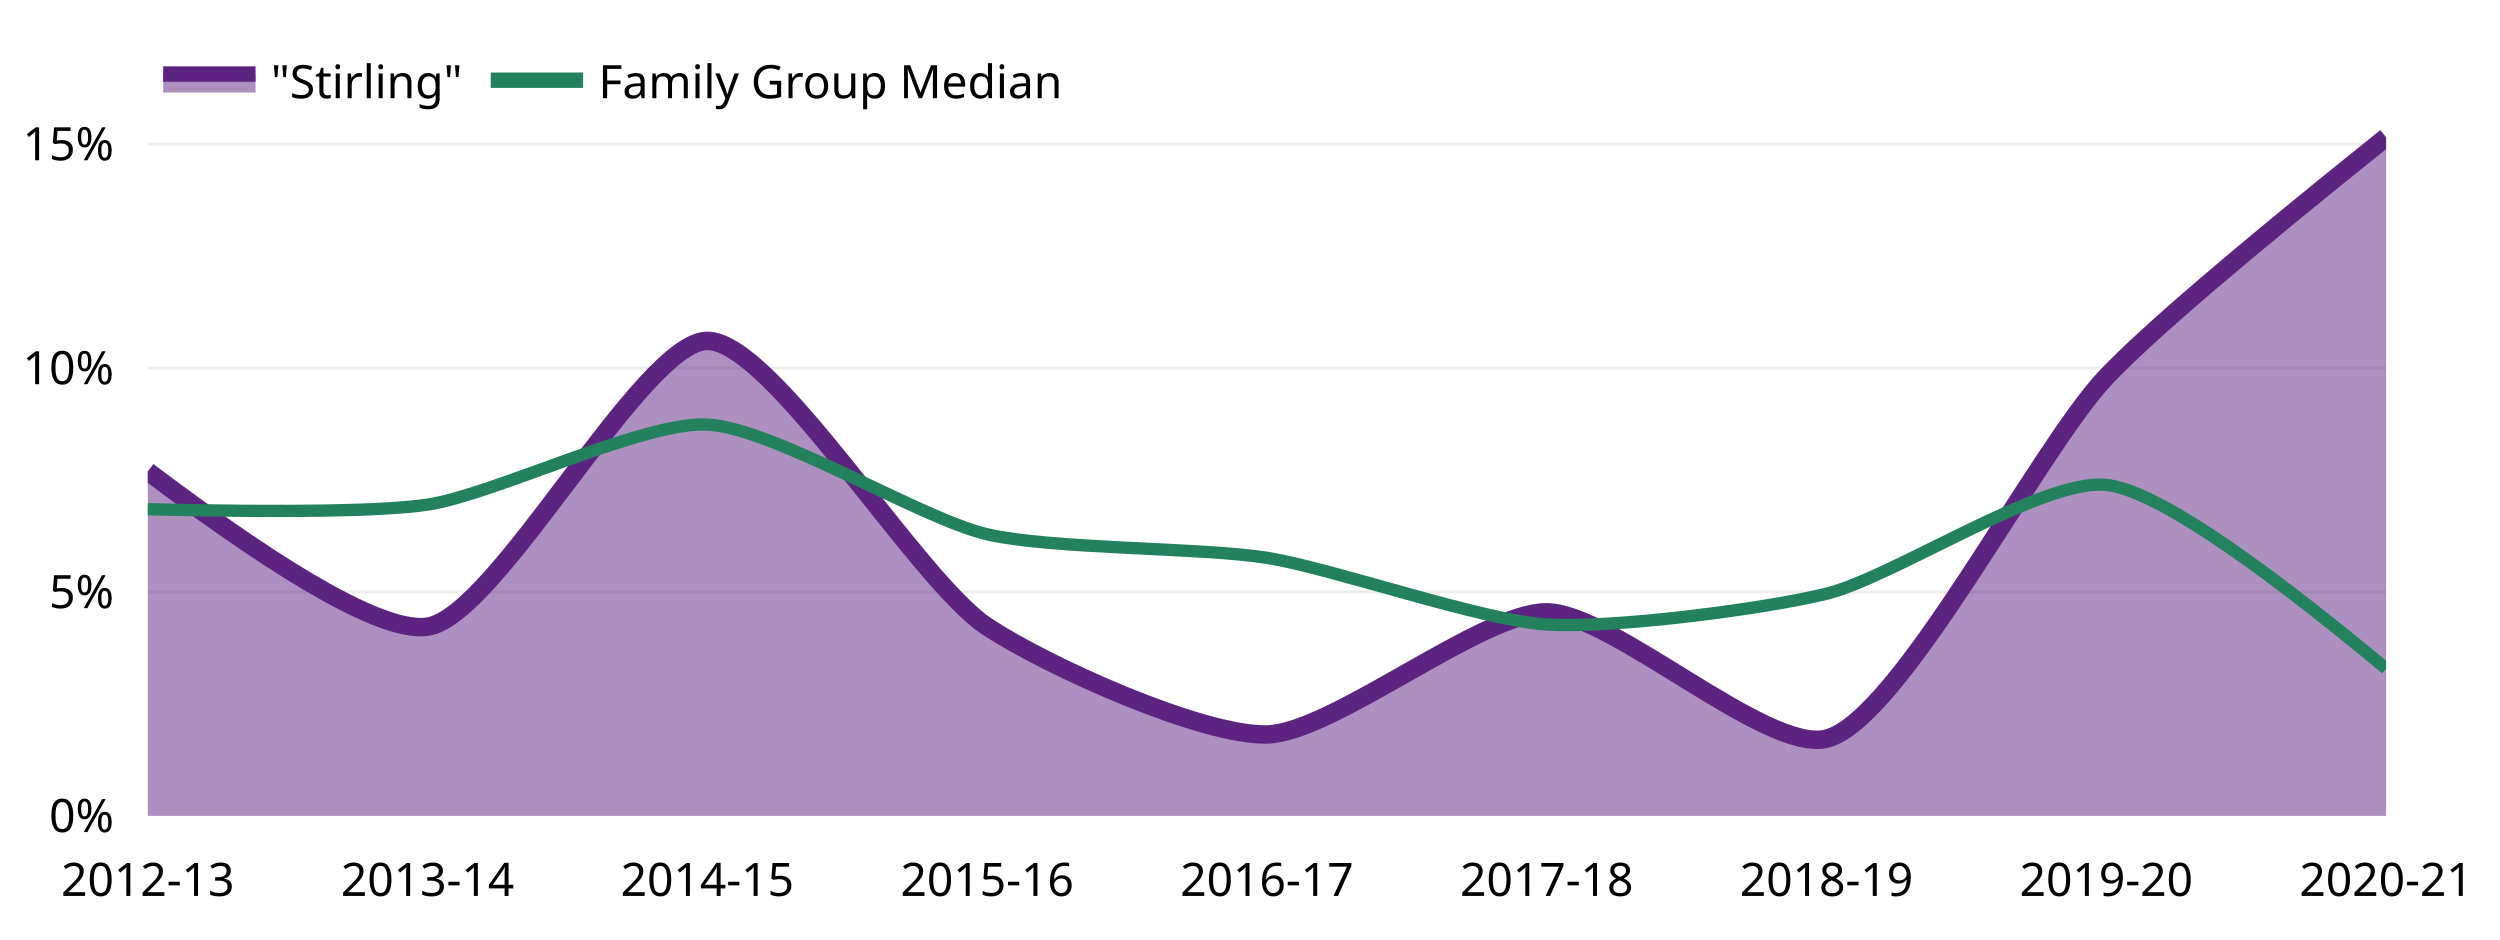
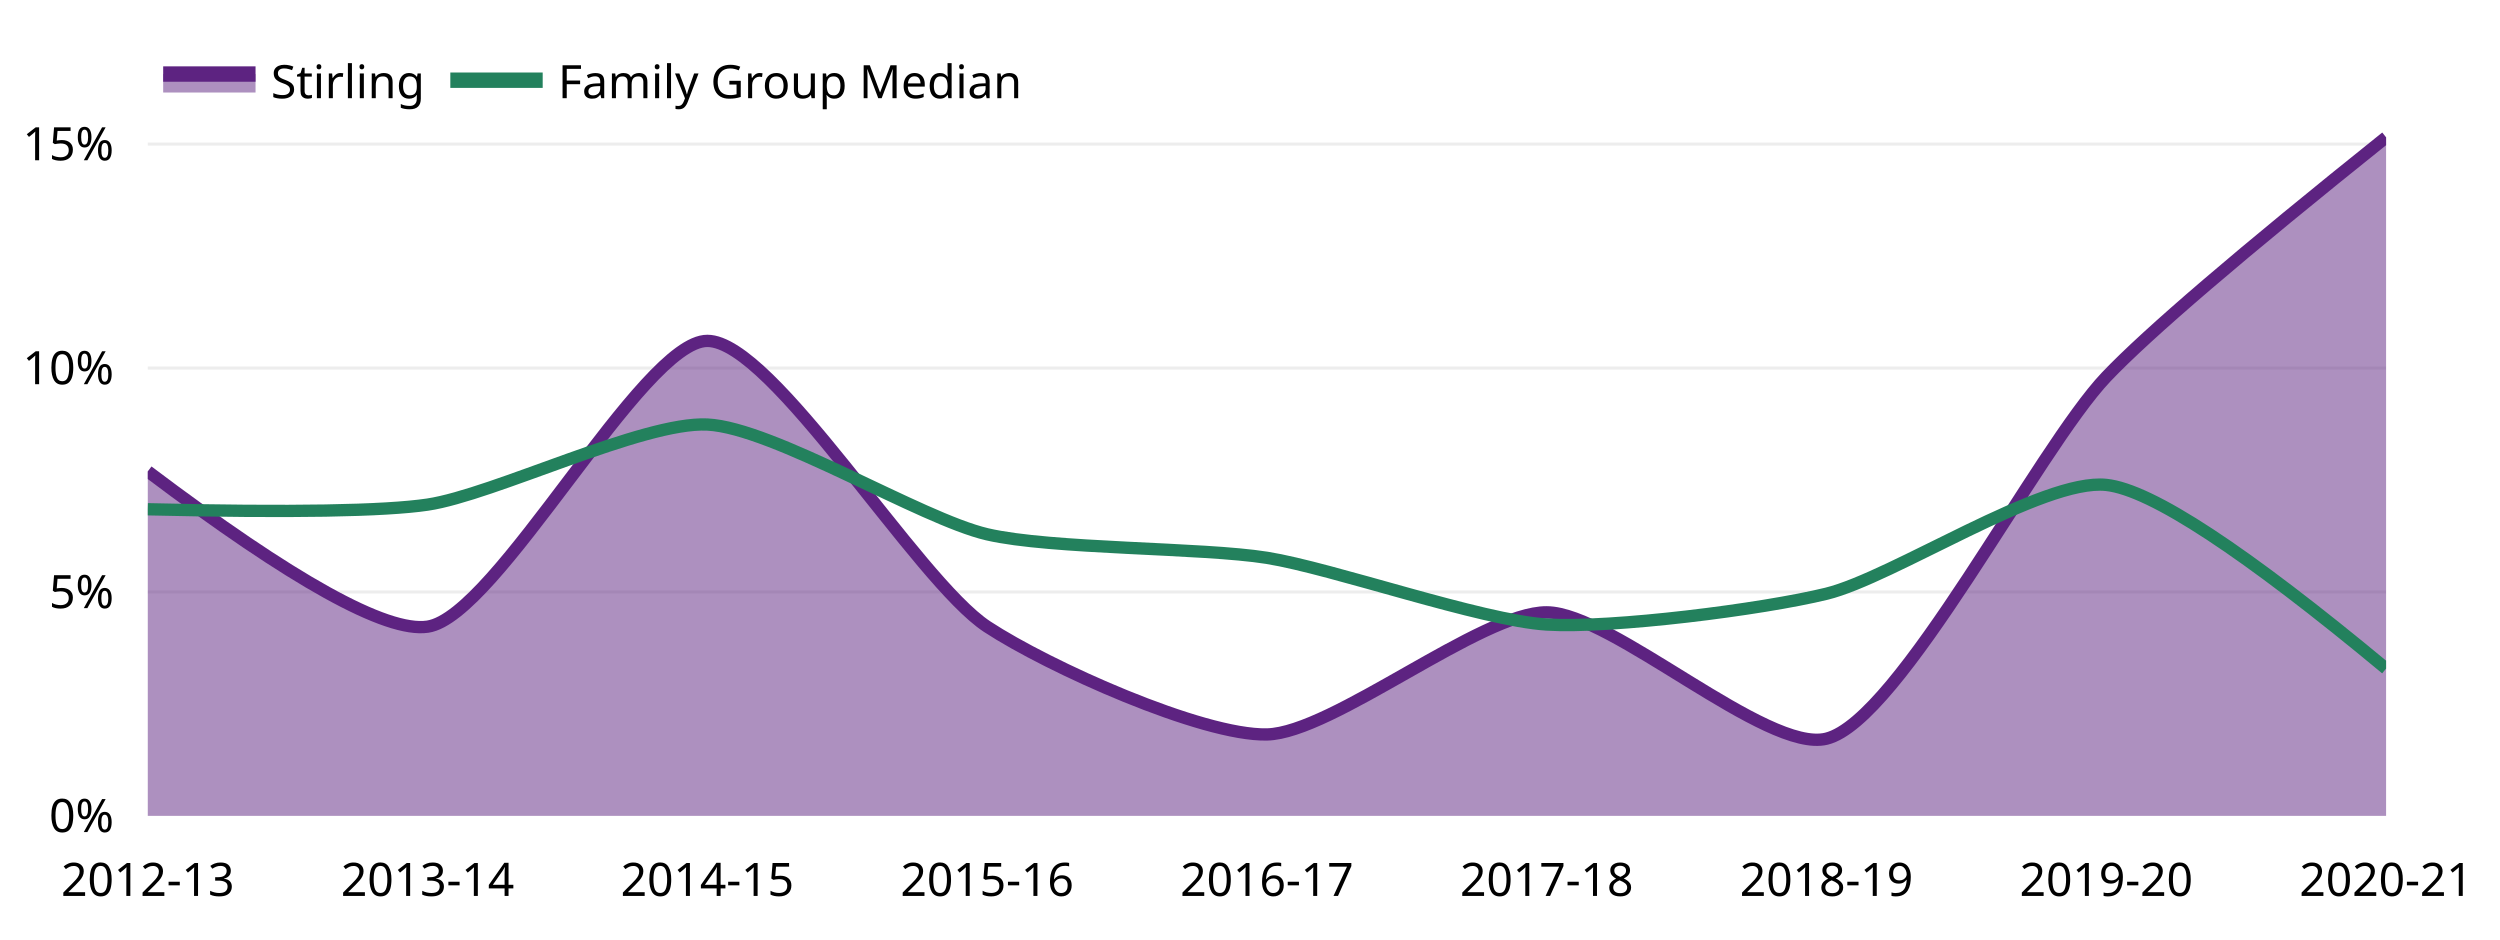
<svg xmlns="http://www.w3.org/2000/svg" class="main-svg" width="812" height="305" style="" viewBox="0 0 812 305">
  <rect x="0" y="0" width="812" height="305" style="fill: rgb(255, 255, 255); fill-opacity: 1;" />
-   <defs id="defs-5e0749">
+   <defs id="defs-939858">
    <g class="clips">
-       <clipPath id="clip5e0749xyplot" class="plotclip">
+       <clipPath id="clip939858xyplot" class="plotclip">
        <rect width="727" height="232" />
      </clipPath>
-       <clipPath class="axesclip" id="clip5e0749x">
+       <clipPath class="axesclip" id="clip939858x">
        <rect x="48" y="0" width="727" height="305" />
      </clipPath>
-       <clipPath class="axesclip" id="clip5e0749y">
+       <clipPath class="axesclip" id="clip939858y">
        <rect x="0" y="33" width="812" height="232" />
      </clipPath>
-       <clipPath class="axesclip" id="clip5e0749xy">
+       <clipPath class="axesclip" id="clip939858xy">
        <rect x="48" y="33" width="727" height="232" />
      </clipPath>
    </g>
    <g class="gradients" />
    <g class="patterns" />
  </defs>
  <g class="bglayer">
    <rect class="bg" x="38" y="23" width="747" height="252" style="fill: rgb(0, 0, 0); fill-opacity: 0; stroke-width: 0;" />
  </g>
  <g class="layer-below">
    <g class="imagelayer" />
    <g class="shapelayer" />
  </g>
  <g class="cartesianlayer">
    <g class="subplot xy">
      <g class="layer-subplot">
        <g class="shapelayer" />
        <g class="imagelayer" />
      </g>
      <g class="gridlayer">
        <g class="x">
          <path class="xgrid crisp" transform="translate(138.88,0)" d="M0,33v232" style="stroke: rgb(255, 255, 255); stroke-opacity: 1; stroke-width: 1px;" />
          <path class="xgrid crisp" transform="translate(229.75,0)" d="M0,33v232" style="stroke: rgb(255, 255, 255); stroke-opacity: 1; stroke-width: 1px;" />
          <path class="xgrid crisp" transform="translate(320.63,0)" d="M0,33v232" style="stroke: rgb(255, 255, 255); stroke-opacity: 1; stroke-width: 1px;" />
          <path class="xgrid crisp" transform="translate(411.5,0)" d="M0,33v232" style="stroke: rgb(255, 255, 255); stroke-opacity: 1; stroke-width: 1px;" />
          <path class="xgrid crisp" transform="translate(502.38,0)" d="M0,33v232" style="stroke: rgb(255, 255, 255); stroke-opacity: 1; stroke-width: 1px;" />
          <path class="xgrid crisp" transform="translate(593.25,0)" d="M0,33v232" style="stroke: rgb(255, 255, 255); stroke-opacity: 1; stroke-width: 1px;" />
          <path class="xgrid crisp" transform="translate(684.13,0)" d="M0,33v232" style="stroke: rgb(255, 255, 255); stroke-opacity: 1; stroke-width: 1px;" />
        </g>
        <g class="y">
          <path class="ygrid crisp" transform="translate(0,192.27)" d="M48,0h727" style="stroke: rgb(237, 237, 237); stroke-opacity: 1; stroke-width: 1px;" />
          <path class="ygrid crisp" transform="translate(0,119.54)" d="M48,0h727" style="stroke: rgb(237, 237, 237); stroke-opacity: 1; stroke-width: 1px;" />
          <path class="ygrid crisp" transform="translate(0,46.8)" d="M48,0h727" style="stroke: rgb(237, 237, 237); stroke-opacity: 1; stroke-width: 1px;" />
        </g>
      </g>
      <g class="zerolinelayer">
        <path class="yzl zl crisp" transform="translate(0,265)" d="M48,0h727" style="stroke: rgb(255, 255, 255); stroke-opacity: 1; stroke-width: 2px;" />
      </g>
      <path class="xlines-below" />
      <path class="ylines-below" />
      <g class="overlines-below" />
      <g class="xaxislayer-below" />
      <g class="yaxislayer-below" />
      <g class="overaxes-below" />
-       <g class="plot" transform="translate(48,33)" clip-path="url(#clip5e0749xyplot)">
+       <g class="plot" transform="translate(48,33)" clip-path="url(#clip939858xyplot)">
        <g class="scatterlayer mlayer">
-           <g class="trace scatter trace46086c" style="stroke-miterlimit: 2;">
+           <g class="trace scatter trace95b255" style="stroke-miterlimit: 2;">
            <g class="fills">
              <g>
                <path class="js-fill" d="M727,232L0,232L0,120.1Q70.73,173.48 90.88,170.54C113.4,167.26 160.55,77.72 181.75,77.72C202.95,77.72 249.66,155.43 272.63,170.54C292.51,183.62 342.39,206.01 363.5,205.55C384.8,205.08 433.2,165.75 454.38,165.88C475.61,166.01 525.77,211.77 545.25,206.92C569.03,201 613.65,113.02 636.13,89.39Q656.3,68.19 727,11.6" style="fill: rgb(93, 35, 129); fill-opacity: 0.5; stroke-width: 0;" />
              </g>
            </g>
            <g class="errorbars" />
            <g class="lines">
-               <path class="js-line" d="M0,120.1Q70.73,173.48 90.88,170.54C113.4,167.26 160.55,77.72 181.75,77.72C202.95,77.72 249.66,155.43 272.63,170.54C292.51,183.62 342.39,206.01 363.5,205.55C384.8,205.08 433.2,165.75 454.38,165.88C475.61,166.01 525.77,211.77 545.25,206.92C569.03,201 613.65,113.02 636.13,89.39Q656.3,68.19 727,11.6" style="vector-effect: non-scaling-stroke; fill: none; stroke: rgb(93, 35, 129); stroke-opacity: 1; stroke-width: 6px; opacity: 1;" />
+               <path class="js-line" d="M0,120.1Q70.73,173.48 90.88,170.54C113.4,167.26 160.55,77.72 181.75,77.72C202.95,77.72 249.66,155.43 272.63,170.54C292.51,183.62 342.39,206.01 363.5,205.55C384.8,205.08 433.2,165.75 454.38,165.88C475.61,166.01 525.77,211.77 545.25,206.92C569.03,201 613.65,113.02 636.13,89.39Q656.3,68.19 727,11.6" style="vector-effect: non-scaling-stroke; fill: none; stroke: rgb(93, 35, 129); stroke-opacity: 1; stroke-width: 4px; opacity: 1;" />
            </g>
            <g class="points" />
            <g class="text" />
          </g>
-           <g class="trace scatter trace44667a" style="stroke-miterlimit: 2; opacity: 1;">
+           <g class="trace scatter trace3d849d" style="stroke-miterlimit: 2; opacity: 1;">
            <g class="fills" />
            <g class="errorbars" />
            <g class="lines">
              <path class="js-line" d="M0,132.41Q69.88,134.02 90.88,130.9C112.3,127.71 160.71,103.89 181.75,104.89C203.13,105.91 251.05,135.51 272.63,140.54C293.48,145.4 342.42,144.8 363.5,148.18C384.83,151.6 433.06,168.52 454.38,169.85C475.47,171.16 524.38,164.95 545.25,159.84C566.81,154.56 615.47,122.32 636.13,124.5Q657.94,126.8 727,184.17" style="vector-effect: non-scaling-stroke; fill: none; stroke: rgb(35, 129, 93); stroke-opacity: 1; stroke-width: 4px; opacity: 1;" />
            </g>
            <g class="points" />
            <g class="text" />
          </g>
        </g>
      </g>
      <g class="overplot" />
      <path class="xlines-above crisp" d="M0,0" style="fill: none;" />
      <path class="ylines-above crisp" d="M0,0" style="fill: none;" />
      <g class="overlines-above" />
      <g class="xaxislayer-above">
        <g class="xtick">
          <text text-anchor="middle" x="0" y="291" transform="translate(48,0)" style="font-family: 'Segoe UI Semibold'; font-size: 15px; fill: rgb(0, 0, 0); fill-opacity: 1; white-space: pre; opacity: 1;">2012-13</text>
        </g>
        <g class="xtick">
          <text text-anchor="middle" x="0" y="291" transform="translate(138.88,0)" style="font-family: 'Segoe UI Semibold'; font-size: 15px; fill: rgb(0, 0, 0); fill-opacity: 1; white-space: pre; opacity: 1;">2013-14</text>
        </g>
        <g class="xtick">
          <text text-anchor="middle" x="0" y="291" transform="translate(229.75,0)" style="font-family: 'Segoe UI Semibold'; font-size: 15px; fill: rgb(0, 0, 0); fill-opacity: 1; white-space: pre; opacity: 1;">2014-15</text>
        </g>
        <g class="xtick">
          <text text-anchor="middle" x="0" y="291" transform="translate(320.63,0)" style="font-family: 'Segoe UI Semibold'; font-size: 15px; fill: rgb(0, 0, 0); fill-opacity: 1; white-space: pre; opacity: 1;">2015-16</text>
        </g>
        <g class="xtick">
          <text text-anchor="middle" x="0" y="291" transform="translate(411.5,0)" style="font-family: 'Segoe UI Semibold'; font-size: 15px; fill: rgb(0, 0, 0); fill-opacity: 1; white-space: pre; opacity: 1;">2016-17</text>
        </g>
        <g class="xtick">
          <text text-anchor="middle" x="0" y="291" transform="translate(502.38,0)" style="font-family: 'Segoe UI Semibold'; font-size: 15px; fill: rgb(0, 0, 0); fill-opacity: 1; white-space: pre; opacity: 1;">2017-18</text>
        </g>
        <g class="xtick">
          <text text-anchor="middle" x="0" y="291" transform="translate(593.25,0)" style="font-family: 'Segoe UI Semibold'; font-size: 15px; fill: rgb(0, 0, 0); fill-opacity: 1; white-space: pre; opacity: 1;">2018-19</text>
        </g>
        <g class="xtick">
          <text text-anchor="middle" x="0" y="291" transform="translate(684.13,0)" style="font-family: 'Segoe UI Semibold'; font-size: 15px; fill: rgb(0, 0, 0); fill-opacity: 1; white-space: pre; opacity: 1;">2019-20</text>
        </g>
        <g class="xtick">
          <text text-anchor="middle" x="0" y="291" transform="translate(775,0)" style="font-family: 'Segoe UI Semibold'; font-size: 15px; fill: rgb(0, 0, 0); fill-opacity: 1; white-space: pre; opacity: 1;">2020-21</text>
        </g>
      </g>
      <g class="yaxislayer-above">
        <g class="ytick">
          <text text-anchor="end" x="37" y="5.25" transform="translate(0,265)" style="font-family: 'Segoe UI Semibold'; font-size: 15px; fill: rgb(0, 0, 0); fill-opacity: 1; white-space: pre; opacity: 1;">0%</text>
        </g>
        <g class="ytick">
          <text text-anchor="end" x="37" y="5.25" style="font-family: 'Segoe UI Semibold'; font-size: 15px; fill: rgb(0, 0, 0); fill-opacity: 1; white-space: pre; opacity: 1;" transform="translate(0,192.27)">5%</text>
        </g>
        <g class="ytick">
          <text text-anchor="end" x="37" y="5.25" style="font-family: 'Segoe UI Semibold'; font-size: 15px; fill: rgb(0, 0, 0); fill-opacity: 1; white-space: pre; opacity: 1;" transform="translate(0,119.54)">10%</text>
        </g>
        <g class="ytick">
          <text text-anchor="end" x="37" y="5.25" style="font-family: 'Segoe UI Semibold'; font-size: 15px; fill: rgb(0, 0, 0); fill-opacity: 1; white-space: pre; opacity: 1;" transform="translate(0,46.8)">15%</text>
        </g>
      </g>
      <g class="overaxes-above" />
    </g>
  </g>
  <g class="polarlayer" />
  <g class="smithlayer" />
  <g class="ternarylayer" />
  <g class="geolayer" />
  <g class="funnelarealayer" />
  <g class="pielayer" />
  <g class="iciclelayer" />
  <g class="treemaplayer" />
  <g class="sunburstlayer" />
  <g class="glimages" />
-   <defs id="topdefs-5e0749">
+   <defs id="topdefs-939858">
    <g class="clips" />
-     <clipPath id="legend5e0749">
-       <rect width="298" height="33" x="0" y="0" />
+     <clipPath id="legend939858">
+       <rect width="285" height="33" x="0" y="0" />
    </clipPath>
  </defs>
  <g class="layer-above">
    <g class="imagelayer" />
    <g class="shapelayer" />
  </g>
  <g class="infolayer">
    <g class="legend" pointer-events="all" transform="translate(48,9.8)">
-       <rect class="bg" shape-rendering="crispEdges" width="298" height="33" x="0" y="0" style="stroke: rgb(68, 68, 68); stroke-opacity: 1; fill: rgb(0, 0, 0); fill-opacity: 0; stroke-width: 0px;" />
-       <g class="scrollbox" transform="" clip-path="url(#legend5e0749)">
+       <rect class="bg" shape-rendering="crispEdges" width="285" height="33" x="0" y="0" style="stroke: rgb(68, 68, 68); stroke-opacity: 1; fill: rgb(0, 0, 0); fill-opacity: 0; stroke-width: 0px;" />
+       <g class="scrollbox" transform="" clip-path="url(#legend939858)">
        <g class="groups">
          <g class="traces" transform="translate(0,16.25)" style="opacity: 1;">
-             <text class="legendtext" text-anchor="start" x="40" y="5.85" style="font-family: 'Segoe UI Semibold'; font-size: 15px; fill: rgb(0, 0, 0); fill-opacity: 1; white-space: pre;">"Stirling"</text>
+             <text class="legendtext" text-anchor="start" x="40" y="5.85" style="font-family: 'Segoe UI Semibold'; font-size: 15px; fill: rgb(0, 0, 0); fill-opacity: 1; white-space: pre;">Stirling</text>
            <g class="layers">
              <g class="legendfill">
                <path class="js-fill" d="M5,-2h30v6h-30z" style="stroke-width: 0; fill: rgb(93, 35, 129); fill-opacity: 0.5;" />
              </g>
              <g class="legendlines">
                <path class="js-line" d="M5,-2h30" style="fill: none; stroke: rgb(93, 35, 129); stroke-opacity: 1; stroke-width: 5px;" />
              </g>
              <g class="legendsymbols">
                <g class="legendpoints" />
              </g>
            </g>
-             <rect class="legendtoggle" x="0" y="-11.25" width="103.891" height="22.5" style="fill: rgb(0, 0, 0); fill-opacity: 0;" />
+             <rect class="legendtoggle" x="0" y="-11.25" width="90.766" height="22.5" style="fill: rgb(0, 0, 0); fill-opacity: 0;" />
          </g>
-           <g class="traces" transform="translate(106.3906,16.25)" style="opacity: 1;">
+           <g class="traces" transform="translate(93.26562,16.25)" style="opacity: 1;">
            <text class="legendtext" text-anchor="start" x="40" y="5.85" style="font-family: 'Segoe UI Semibold'; font-size: 15px; fill: rgb(0, 0, 0); fill-opacity: 1; white-space: pre;">Family Group Median</text>
            <g class="layers" style="opacity: 1;">
              <g class="legendfill" />
              <g class="legendlines">
                <path class="js-line" d="M5,0h30" style="fill: none; stroke: rgb(35, 129, 93); stroke-opacity: 1; stroke-width: 5px;" />
              </g>
              <g class="legendsymbols">
                <g class="legendpoints" />
              </g>
            </g>
            <rect class="legendtoggle" x="0" y="-11.25" width="188.609" height="22.5" style="fill: rgb(0, 0, 0); fill-opacity: 0;" />
          </g>
        </g>
      </g>
      <rect class="scrollbar" rx="20" ry="3" width="0" height="0" x="0" y="0" style="fill: rgb(128, 139, 164); fill-opacity: 1;" />
    </g>
    <g class="g-gtitle" />
    <g class="g-xtitle" />
    <g class="g-ytitle" />
  </g>
</svg>
